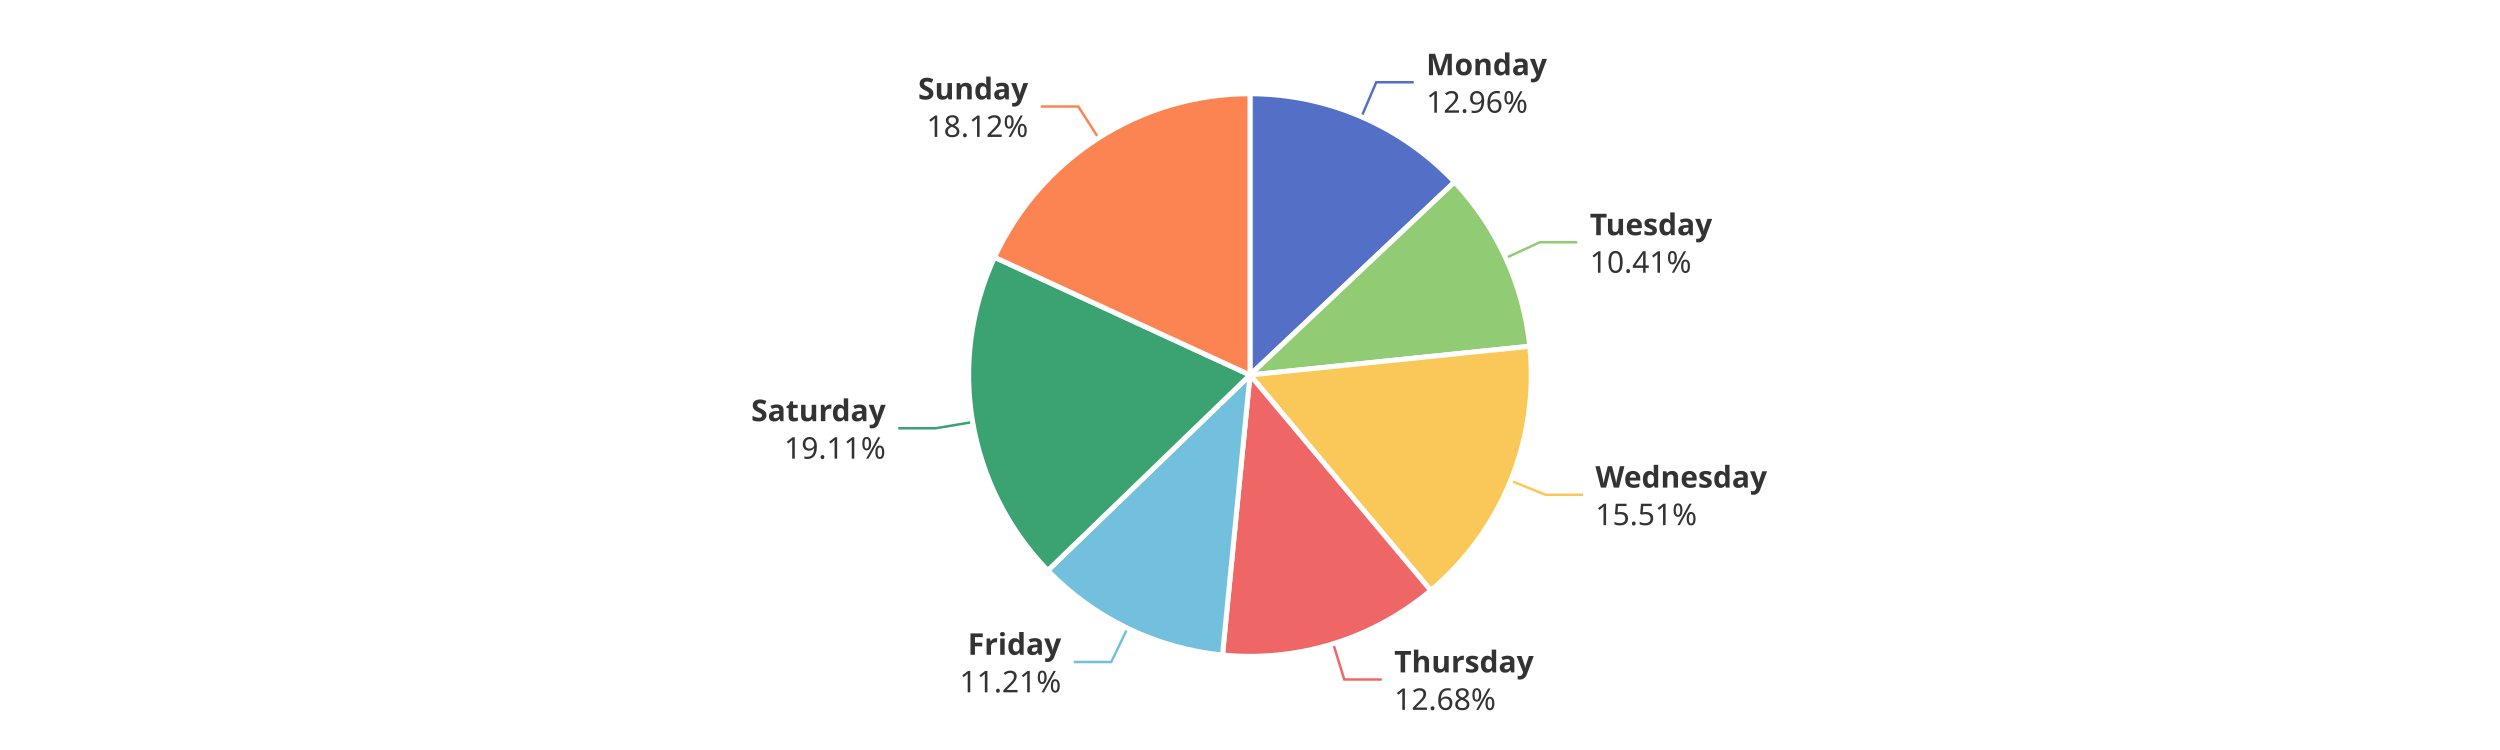
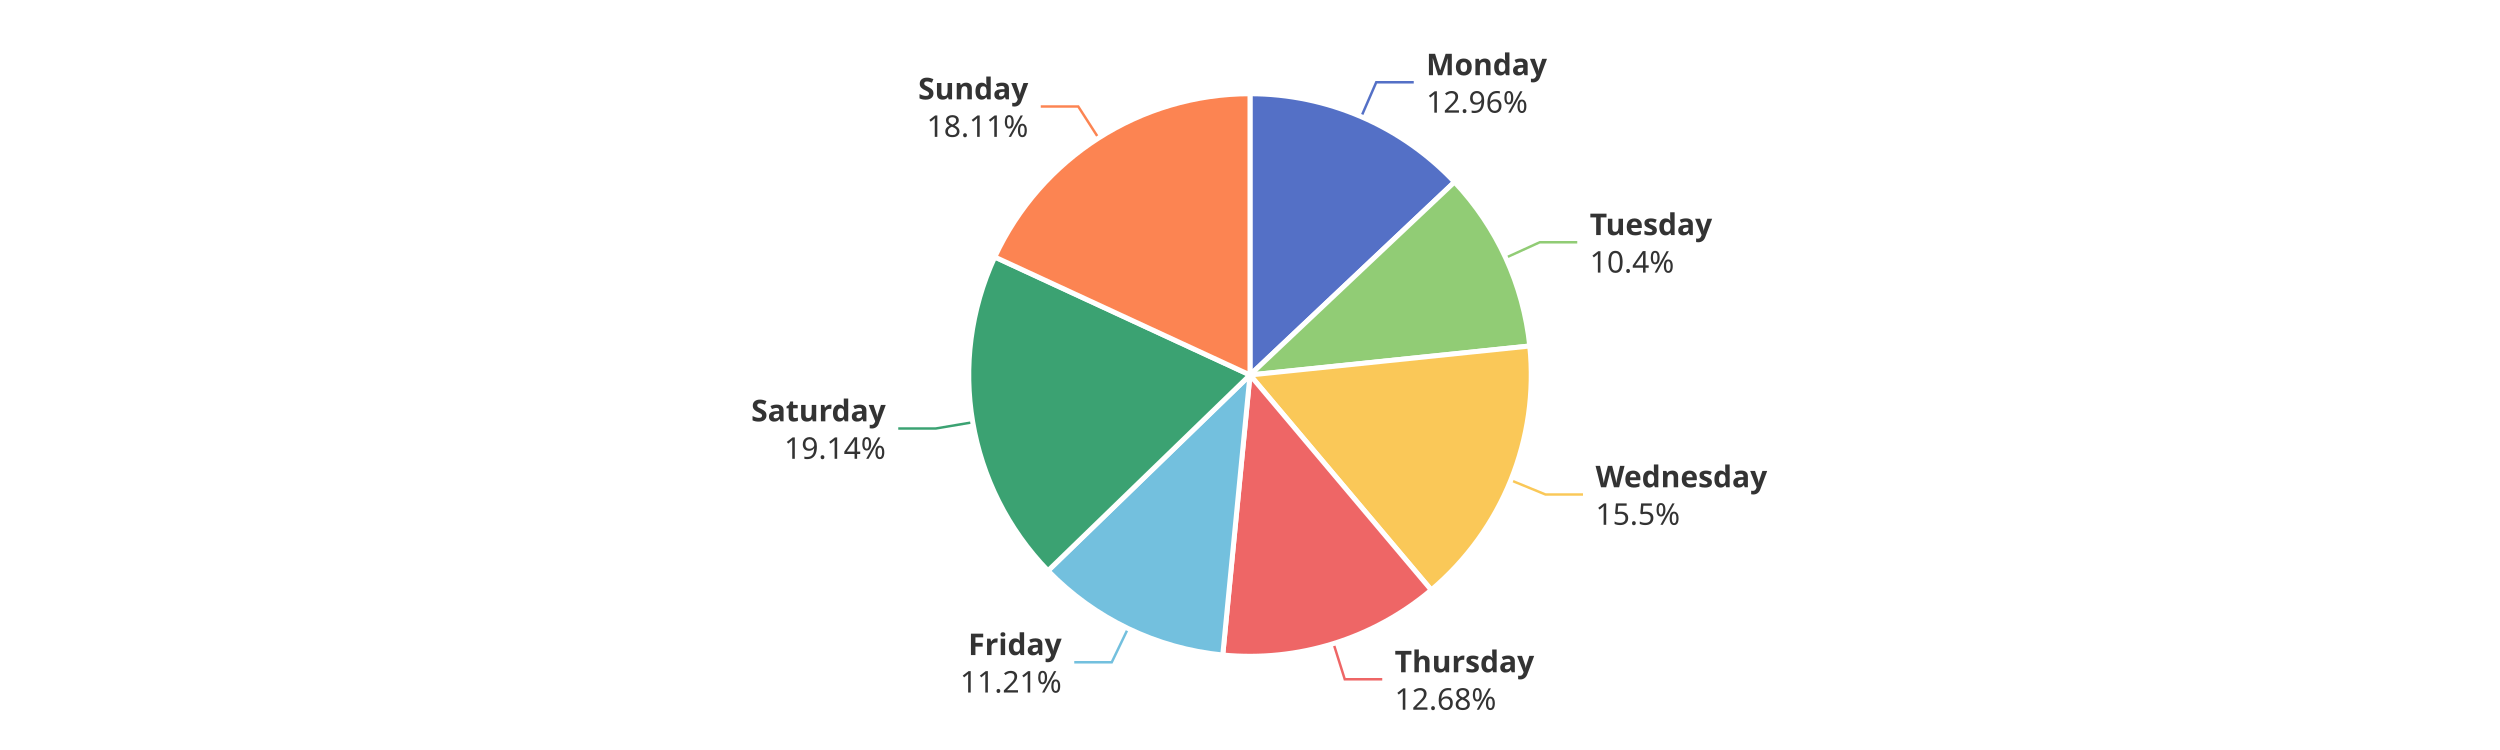
<svg xmlns="http://www.w3.org/2000/svg" width="1000" height="300" version="1.1" baseProfile="full" viewBox="0 0 1000 300">
  <rect width="1000" height="300" x="0" y="0" id="0" fill="#ffffff" />
-   <polyline points="544.6 46.7 550.5 32.9 565.5 32.9" fill="none" stroke="#5470c6" />
-   <polyline points="602.3 103.2 615.9 96.9 630.9 96.9" fill="none" stroke="#91cc75" />
-   <polyline points="604.3 192.3 618.2 197.9 633.2 197.9" fill="none" stroke="#fac858" />
-   <polyline points="533.3 257.5 537.7 271.8 552.7 271.8" fill="none" stroke="#ee6666" />
-   <polyline points="451 251.3 444.5 264.8 429.5 264.8" fill="none" stroke="#73c0de" />
-   <polyline points="389.1 168.8 374.3 171.3 359.3 171.3" fill="none" stroke="#3ba272" />
+   <polyline points="544.5 46.7 550.5 32.9 565.5 32.9" fill="none" stroke="#5470c6" />
+   <polyline points="602.3 103.1 615.9 96.9 630.9 96.9" fill="none" stroke="#91cc75" />
+   <polyline points="604.3 192.1 618.2 197.8 633.2 197.8" fill="none" stroke="#fac858" />
+   <polyline points="533.4 257.4 537.9 271.7 552.9 271.7" fill="none" stroke="#ee6666" />
+   <polyline points="451.2 251.4 444.7 264.9 429.7 264.9" fill="none" stroke="#73c0de" />
+   <polyline points="389.1 168.9 374.3 171.4 359.3 171.4" fill="none" stroke="#3ba272" />
  <polyline points="439.4 55.2 431.3 42.6 416.3 42.6" fill="none" stroke="#fc8452" />
  <path d="M500 37.5A112.5 112.5 0 0 1 581.8 72.8L500 150Z" fill="#5470c6" stroke="#fff" stroke-width="2" stroke-linejoin="round" />
-   <path d="M581.8 72.8A112.5 112.5 0 0 1 611.9 138.5L500 150Z" fill="#91cc75" stroke="#fff" stroke-width="2" stroke-linejoin="round" />
-   <path d="M611.9 138.5A112.5 112.5 0 0 1 572.3 236.2L500 150Z" fill="#fac858" stroke="#fff" stroke-width="2" stroke-linejoin="round" />
-   <path d="M572.3 236.2A112.5 112.5 0 0 1 489 262L500 150Z" fill="#ee6666" stroke="#fff" stroke-width="2" stroke-linejoin="round" />
-   <path d="M489 262A112.5 112.5 0 0 1 419.1 228.2L500 150Z" fill="#73c0de" stroke="#fff" stroke-width="2" stroke-linejoin="round" />
-   <path d="M419.1 228.2A112.5 112.5 0 0 1 397.8 102.9L500 150Z" fill="#3ba272" stroke="#fff" stroke-width="2" stroke-linejoin="round" />
-   <path d="M397.8 102.9A112.5 112.5 0 0 1 500 37.5L500 150Z" fill="#fc8452" stroke="#fff" stroke-width="2" stroke-linejoin="round" />
-   <path d="M0 -15l42.8 0l0 30l-42.8 0Z" transform="translate(570.494 32.9248)" fill="none" />
-   <text dominant-baseline="central" text-anchor="start" style="font-size:12px;font-family:sans-serif;font-weight:bold;" y="-7.5" transform="translate(570.494 32.9248)" fill="#333" stroke="rgb(255,255,255)" stroke-width="2" paint-order="stroke" stroke-miterlimit="2">Monday</text>
-   <text dominant-baseline="central" text-anchor="start" style="font-size:12px;font-family:sans-serif;" y="7.5" transform="translate(570.494 32.9248)" fill="#333" stroke="rgb(255,255,255)" stroke-width="2" paint-order="stroke" stroke-miterlimit="2">12.96%</text>
-   <path d="M0 -15l46.2 0l0 30l-46.2 0Z" transform="translate(635.9281 96.9253)" fill="none" />
-   <text dominant-baseline="central" text-anchor="start" style="font-size:12px;font-family:sans-serif;font-weight:bold;" y="-7.5" transform="translate(635.9281 96.9253)" fill="#333" stroke="rgb(255,255,255)" stroke-width="2" paint-order="stroke" stroke-miterlimit="2">Tuesday</text>
-   <text dominant-baseline="central" text-anchor="start" style="font-size:12px;font-family:sans-serif;" y="7.5" transform="translate(635.9281 96.9253)" fill="#333" stroke="rgb(255,255,255)" stroke-width="2" paint-order="stroke" stroke-miterlimit="2">10.41%</text>
-   <path d="M0 -15l63.6 0l0 30l-63.6 0Z" transform="translate(638.1649 197.8886)" fill="none" />
-   <text dominant-baseline="central" text-anchor="start" style="font-size:12px;font-family:sans-serif;font-weight:bold;" y="-7.5" transform="translate(638.1649 197.8886)" fill="#333" stroke="rgb(255,255,255)" stroke-width="2" paint-order="stroke" stroke-miterlimit="2">Wednesday</text>
-   <text dominant-baseline="central" text-anchor="start" style="font-size:12px;font-family:sans-serif;" y="7.5" transform="translate(638.1649 197.8886)" fill="#333" stroke="rgb(255,255,255)" stroke-width="2" paint-order="stroke" stroke-miterlimit="2">15.51%</text>
-   <path d="M0 -15l50.2 0l0 30l-50.2 0Z" transform="translate(557.6852 271.8034)" fill="none" />
-   <text dominant-baseline="central" text-anchor="start" style="font-size:12px;font-family:sans-serif;font-weight:bold;" y="-7.5" transform="translate(557.6852 271.8034)" fill="#333" stroke="rgb(255,255,255)" stroke-width="2" paint-order="stroke" stroke-miterlimit="2">Thursday</text>
-   <text dominant-baseline="central" text-anchor="start" style="font-size:12px;font-family:sans-serif;" y="7.5" transform="translate(557.6852 271.8034)" fill="#333" stroke="rgb(255,255,255)" stroke-width="2" paint-order="stroke" stroke-miterlimit="2">12.68%</text>
-   <path d="M-40.9 -15l40.9 0l0 30l-40.9 0Z" transform="translate(424.4788 264.7765)" fill="none" />
-   <text dominant-baseline="central" text-anchor="end" style="font-size:12px;font-family:sans-serif;font-weight:bold;" y="-7.5" transform="translate(424.4788 264.7765)" fill="#333" stroke="rgb(255,255,255)" stroke-width="2" paint-order="stroke" stroke-miterlimit="2">Friday</text>
-   <text dominant-baseline="central" text-anchor="end" style="font-size:12px;font-family:sans-serif;" y="7.5" transform="translate(424.4788 264.7765)" fill="#333" stroke="rgb(255,255,255)" stroke-width="2" paint-order="stroke" stroke-miterlimit="2">11.21%</text>
-   <path d="M-48.2 -15l48.2 0l0 30l-48.2 0Z" transform="translate(354.2937 171.3112)" fill="none" />
-   <text dominant-baseline="central" text-anchor="end" style="font-size:12px;font-family:sans-serif;font-weight:bold;" y="-7.5" transform="translate(354.2937 171.3112)" fill="#333" stroke="rgb(255,255,255)" stroke-width="2" paint-order="stroke" stroke-miterlimit="2">Saturday</text>
-   <text dominant-baseline="central" text-anchor="end" style="font-size:12px;font-family:sans-serif;" y="7.5" transform="translate(354.2937 171.3112)" fill="#333" stroke="rgb(255,255,255)" stroke-width="2" paint-order="stroke" stroke-miterlimit="2">19.11%</text>
-   <path d="M-40.9 -15l40.9 0l0 30l-40.9 0Z" transform="translate(411.2706 42.6104)" fill="none" />
-   <text dominant-baseline="central" text-anchor="end" style="font-size:12px;font-family:sans-serif;font-weight:bold;" y="-7.5" transform="translate(411.2706 42.6104)" fill="#333" stroke="rgb(255,255,255)" stroke-width="2" paint-order="stroke" stroke-miterlimit="2">Sunday</text>
-   <text dominant-baseline="central" text-anchor="end" style="font-size:12px;font-family:sans-serif;" y="7.5" transform="translate(411.2706 42.6104)" fill="#333" stroke="rgb(255,255,255)" stroke-width="2" paint-order="stroke" stroke-miterlimit="2">18.12%</text>
+   <path d="M581.8 72.8A112.5 112.5 0 0 1 611.9 138.4L500 150Z" fill="#91cc75" stroke="#fff" stroke-width="2" stroke-linejoin="round" />
+   <path d="M611.9 138.4A112.5 112.5 0 0 1 572.5 236L500 150Z" fill="#fac858" stroke="#fff" stroke-width="2" stroke-linejoin="round" />
+   <path d="M572.5 236A112.5 112.5 0 0 1 489.1 262L500 150Z" fill="#ee6666" stroke="#fff" stroke-width="2" stroke-linejoin="round" />
+   <path d="M489.1 262A112.5 112.5 0 0 1 419.2 228.3L500 150Z" fill="#73c0de" stroke="#fff" stroke-width="2" stroke-linejoin="round" />
+   <path d="M419.2 228.3A112.5 112.5 0 0 1 397.9 102.8L500 150Z" fill="#3ba272" stroke="#fff" stroke-width="2" stroke-linejoin="round" />
+   <path d="M397.9 102.8A112.5 112.5 0 0 1 500 37.5L500 150Z" fill="#fc8452" stroke="#fff" stroke-width="2" stroke-linejoin="round" />
+   <path d="M0 -15l42.8 0l0 30l-42.8 0Z" transform="translate(570.4893 32.9227)" fill="none" />
+   <text dominant-baseline="central" text-anchor="start" style="font-size:12px;font-family:sans-serif;font-weight:bold;" y="-7.5" transform="translate(570.4893 32.9227)" fill="#333" stroke="rgb(255,255,255)" stroke-width="2" paint-order="stroke" stroke-miterlimit="2">Monday</text>
+   <text dominant-baseline="central" text-anchor="start" style="font-size:12px;font-family:sans-serif;" y="7.5" transform="translate(570.4893 32.9227)" fill="#333" stroke="rgb(255,255,255)" stroke-width="2" paint-order="stroke" stroke-miterlimit="2">12.96%</text>
+   <path d="M0 -15l46.2 0l0 30l-46.2 0Z" transform="translate(635.9054 96.8756)" fill="none" />
+   <text dominant-baseline="central" text-anchor="start" style="font-size:12px;font-family:sans-serif;font-weight:bold;" y="-7.5" transform="translate(635.9054 96.8756)" fill="#333" stroke="rgb(255,255,255)" stroke-width="2" paint-order="stroke" stroke-miterlimit="2">Tuesday</text>
+   <text dominant-baseline="central" text-anchor="start" style="font-size:12px;font-family:sans-serif;" y="7.5" transform="translate(635.9054 96.8756)" fill="#333" stroke="rgb(255,255,255)" stroke-width="2" paint-order="stroke" stroke-miterlimit="2">10.4%</text>
+   <path d="M0 -15l63.6 0l0 30l-63.6 0Z" transform="translate(638.2193 197.7541)" fill="none" />
+   <text dominant-baseline="central" text-anchor="start" style="font-size:12px;font-family:sans-serif;font-weight:bold;" y="-7.5" transform="translate(638.2193 197.7541)" fill="#333" stroke="rgb(255,255,255)" stroke-width="2" paint-order="stroke" stroke-miterlimit="2">Wednesday</text>
+   <text dominant-baseline="central" text-anchor="start" style="font-size:12px;font-family:sans-serif;" y="7.5" transform="translate(638.2193 197.7541)" fill="#333" stroke="rgb(255,255,255)" stroke-width="2" paint-order="stroke" stroke-miterlimit="2">15.5%</text>
+   <path d="M0 -15l50.2 0l0 30l-50.2 0Z" transform="translate(557.8728 271.7452)" fill="none" />
+   <text dominant-baseline="central" text-anchor="start" style="font-size:12px;font-family:sans-serif;font-weight:bold;" y="-7.5" transform="translate(557.8728 271.7452)" fill="#333" stroke="rgb(255,255,255)" stroke-width="2" paint-order="stroke" stroke-miterlimit="2">Thursday</text>
+   <text dominant-baseline="central" text-anchor="start" style="font-size:12px;font-family:sans-serif;" y="7.5" transform="translate(557.8728 271.7452)" fill="#333" stroke="rgb(255,255,255)" stroke-width="2" paint-order="stroke" stroke-miterlimit="2">12.68%</text>
+   <path d="M-40.9 -15l40.9 0l0 30l-40.9 0Z" transform="translate(424.6644 264.8661)" fill="none" />
+   <text dominant-baseline="central" text-anchor="end" style="font-size:12px;font-family:sans-serif;font-weight:bold;" y="-7.5" transform="translate(424.6644 264.8661)" fill="#333" stroke="rgb(255,255,255)" stroke-width="2" paint-order="stroke" stroke-miterlimit="2">Friday</text>
+   <text dominant-baseline="central" text-anchor="end" style="font-size:12px;font-family:sans-serif;" y="7.5" transform="translate(424.6644 264.8661)" fill="#333" stroke="rgb(255,255,255)" stroke-width="2" paint-order="stroke" stroke-miterlimit="2">11.21%</text>
+   <path d="M-48.2 -15l48.2 0l0 30l-48.2 0Z" transform="translate(354.3034 171.3683)" fill="none" />
+   <text dominant-baseline="central" text-anchor="end" style="font-size:12px;font-family:sans-serif;font-weight:bold;" y="-7.5" transform="translate(354.3034 171.3683)" fill="#333" stroke="rgb(255,255,255)" stroke-width="2" paint-order="stroke" stroke-miterlimit="2">Saturday</text>
+   <text dominant-baseline="central" text-anchor="end" style="font-size:12px;font-family:sans-serif;" y="7.5" transform="translate(354.3034 171.3683)" fill="#333" stroke="rgb(255,255,255)" stroke-width="2" paint-order="stroke" stroke-miterlimit="2">19.14%</text>
+   <path d="M-40.9 -15l40.9 0l0 30l-40.9 0Z" transform="translate(411.3105 42.5849)" fill="none" />
+   <text dominant-baseline="central" text-anchor="end" style="font-size:12px;font-family:sans-serif;font-weight:bold;" y="-7.5" transform="translate(411.3105 42.5849)" fill="#333" stroke="rgb(255,255,255)" stroke-width="2" paint-order="stroke" stroke-miterlimit="2">Sunday</text>
+   <text dominant-baseline="central" text-anchor="end" style="font-size:12px;font-family:sans-serif;" y="7.5" transform="translate(411.3105 42.5849)" fill="#333" stroke="rgb(255,255,255)" stroke-width="2" paint-order="stroke" stroke-miterlimit="2">18.11%</text>
</svg>
